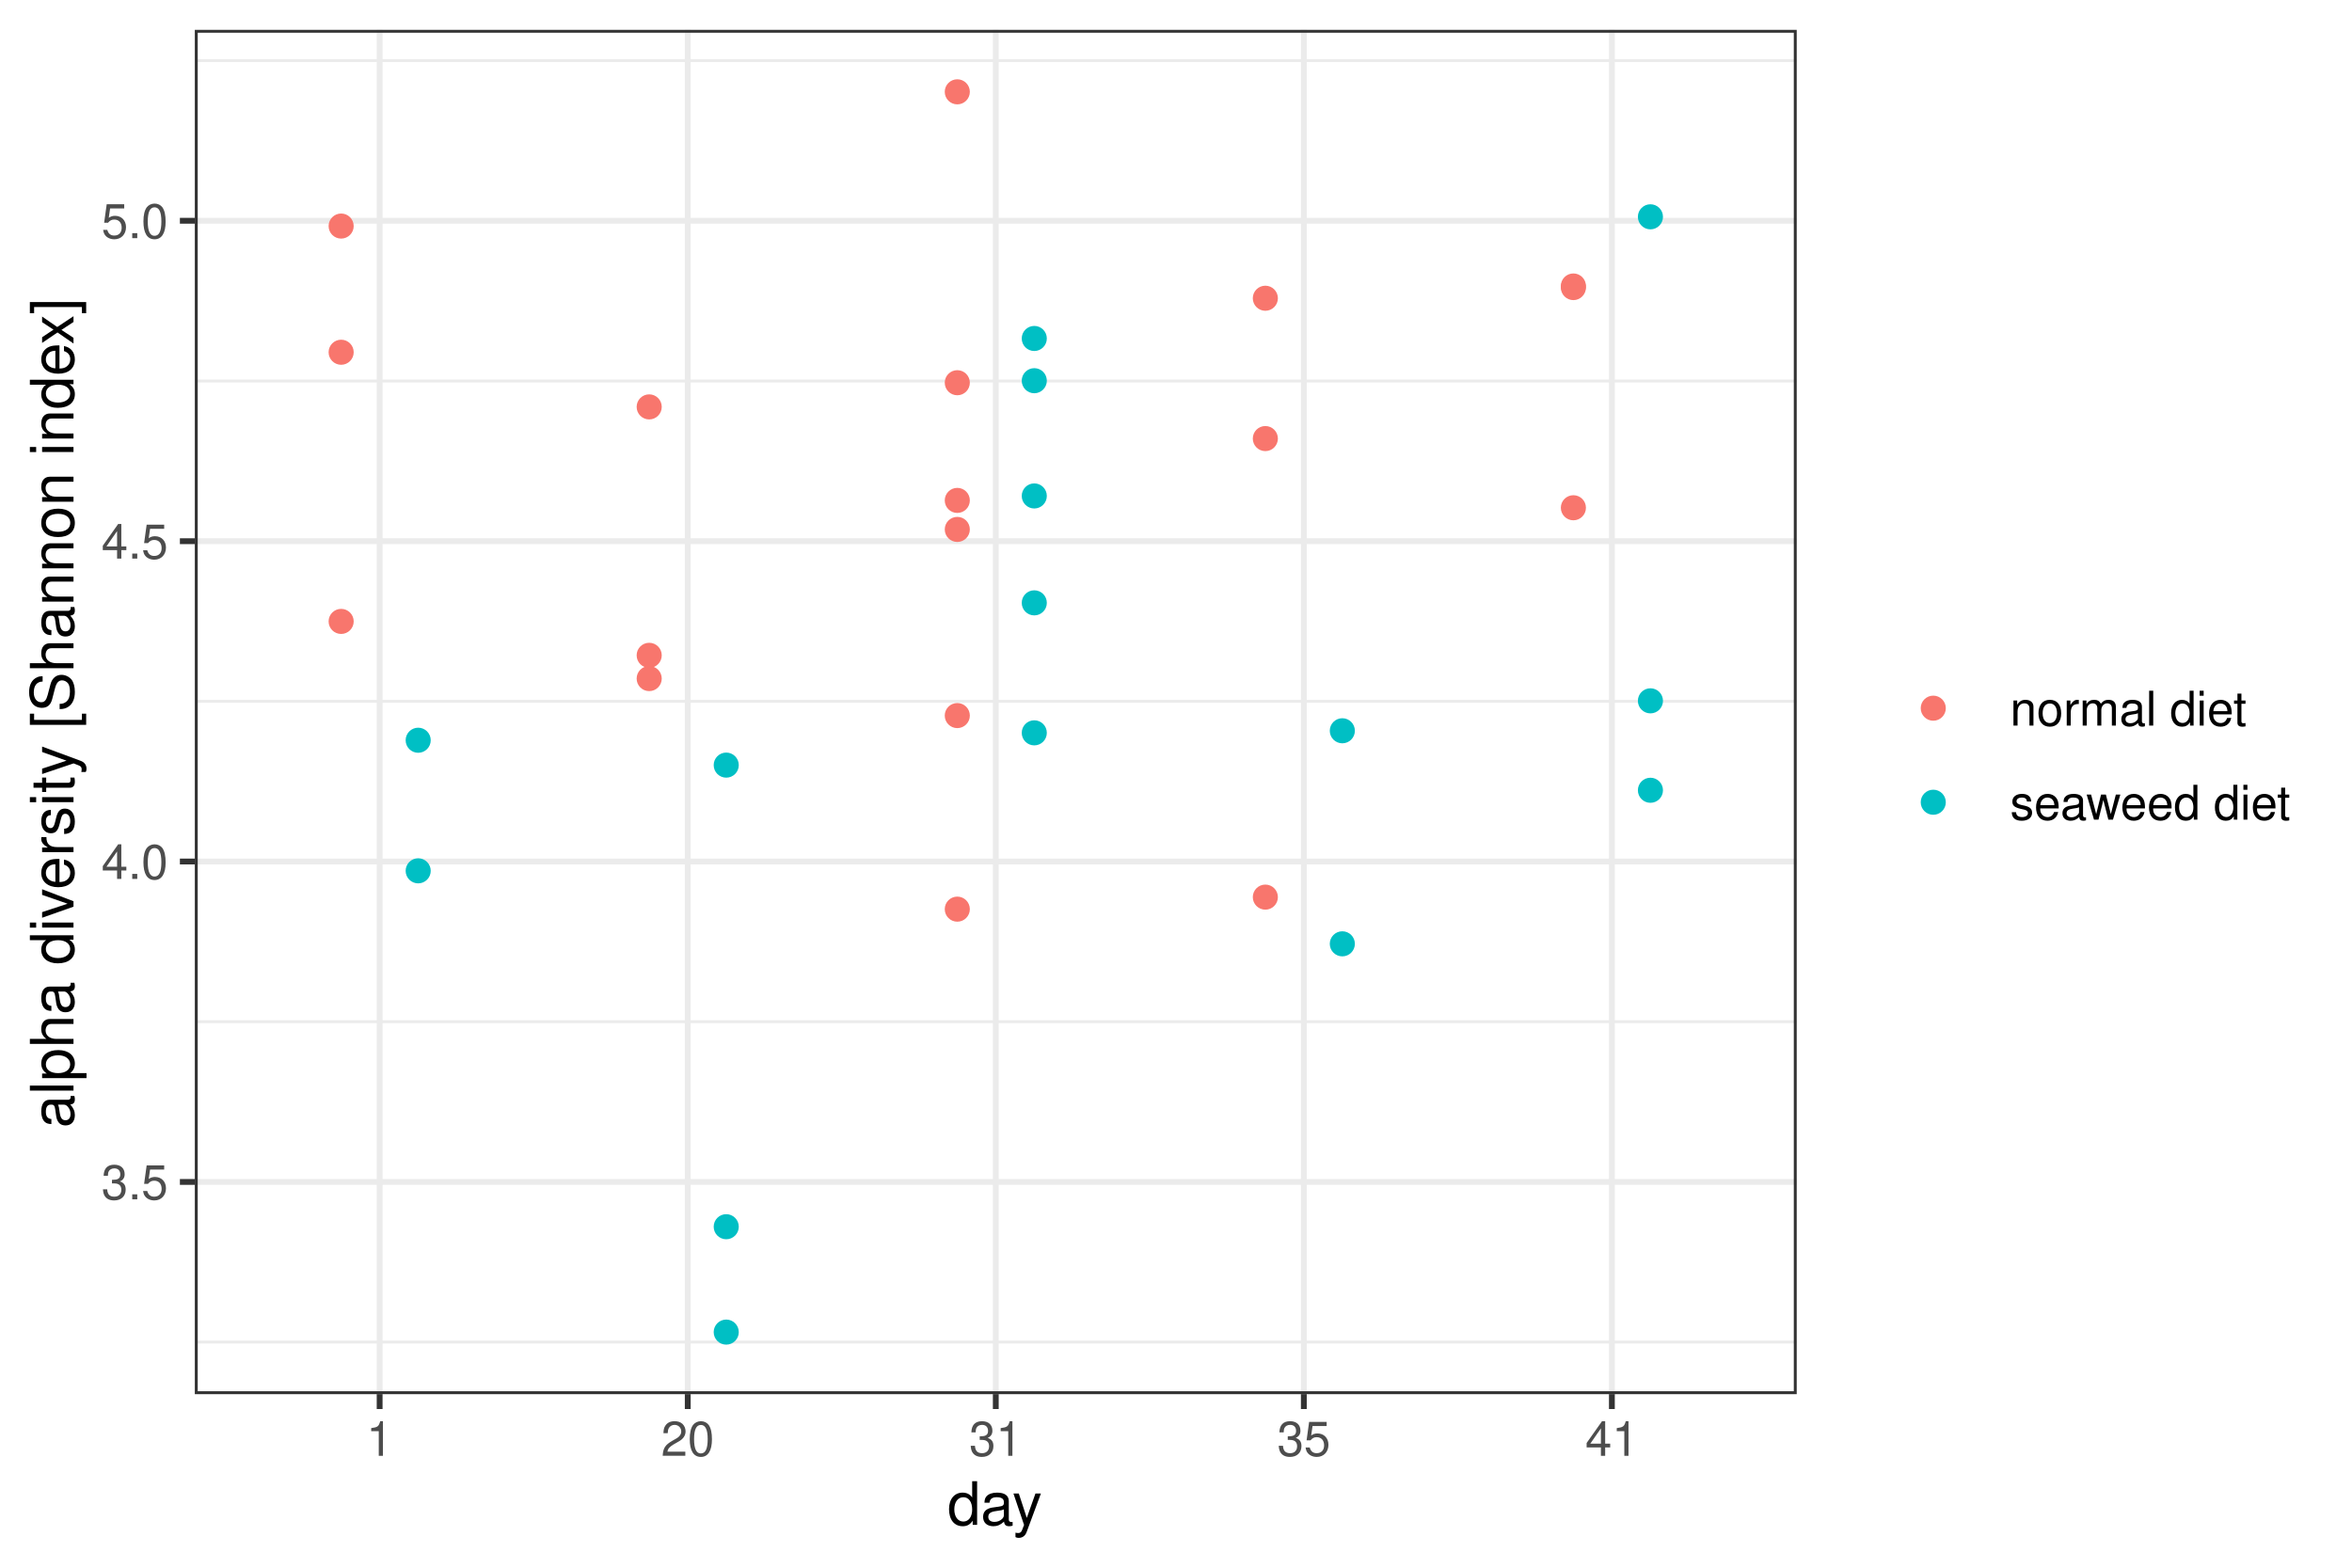
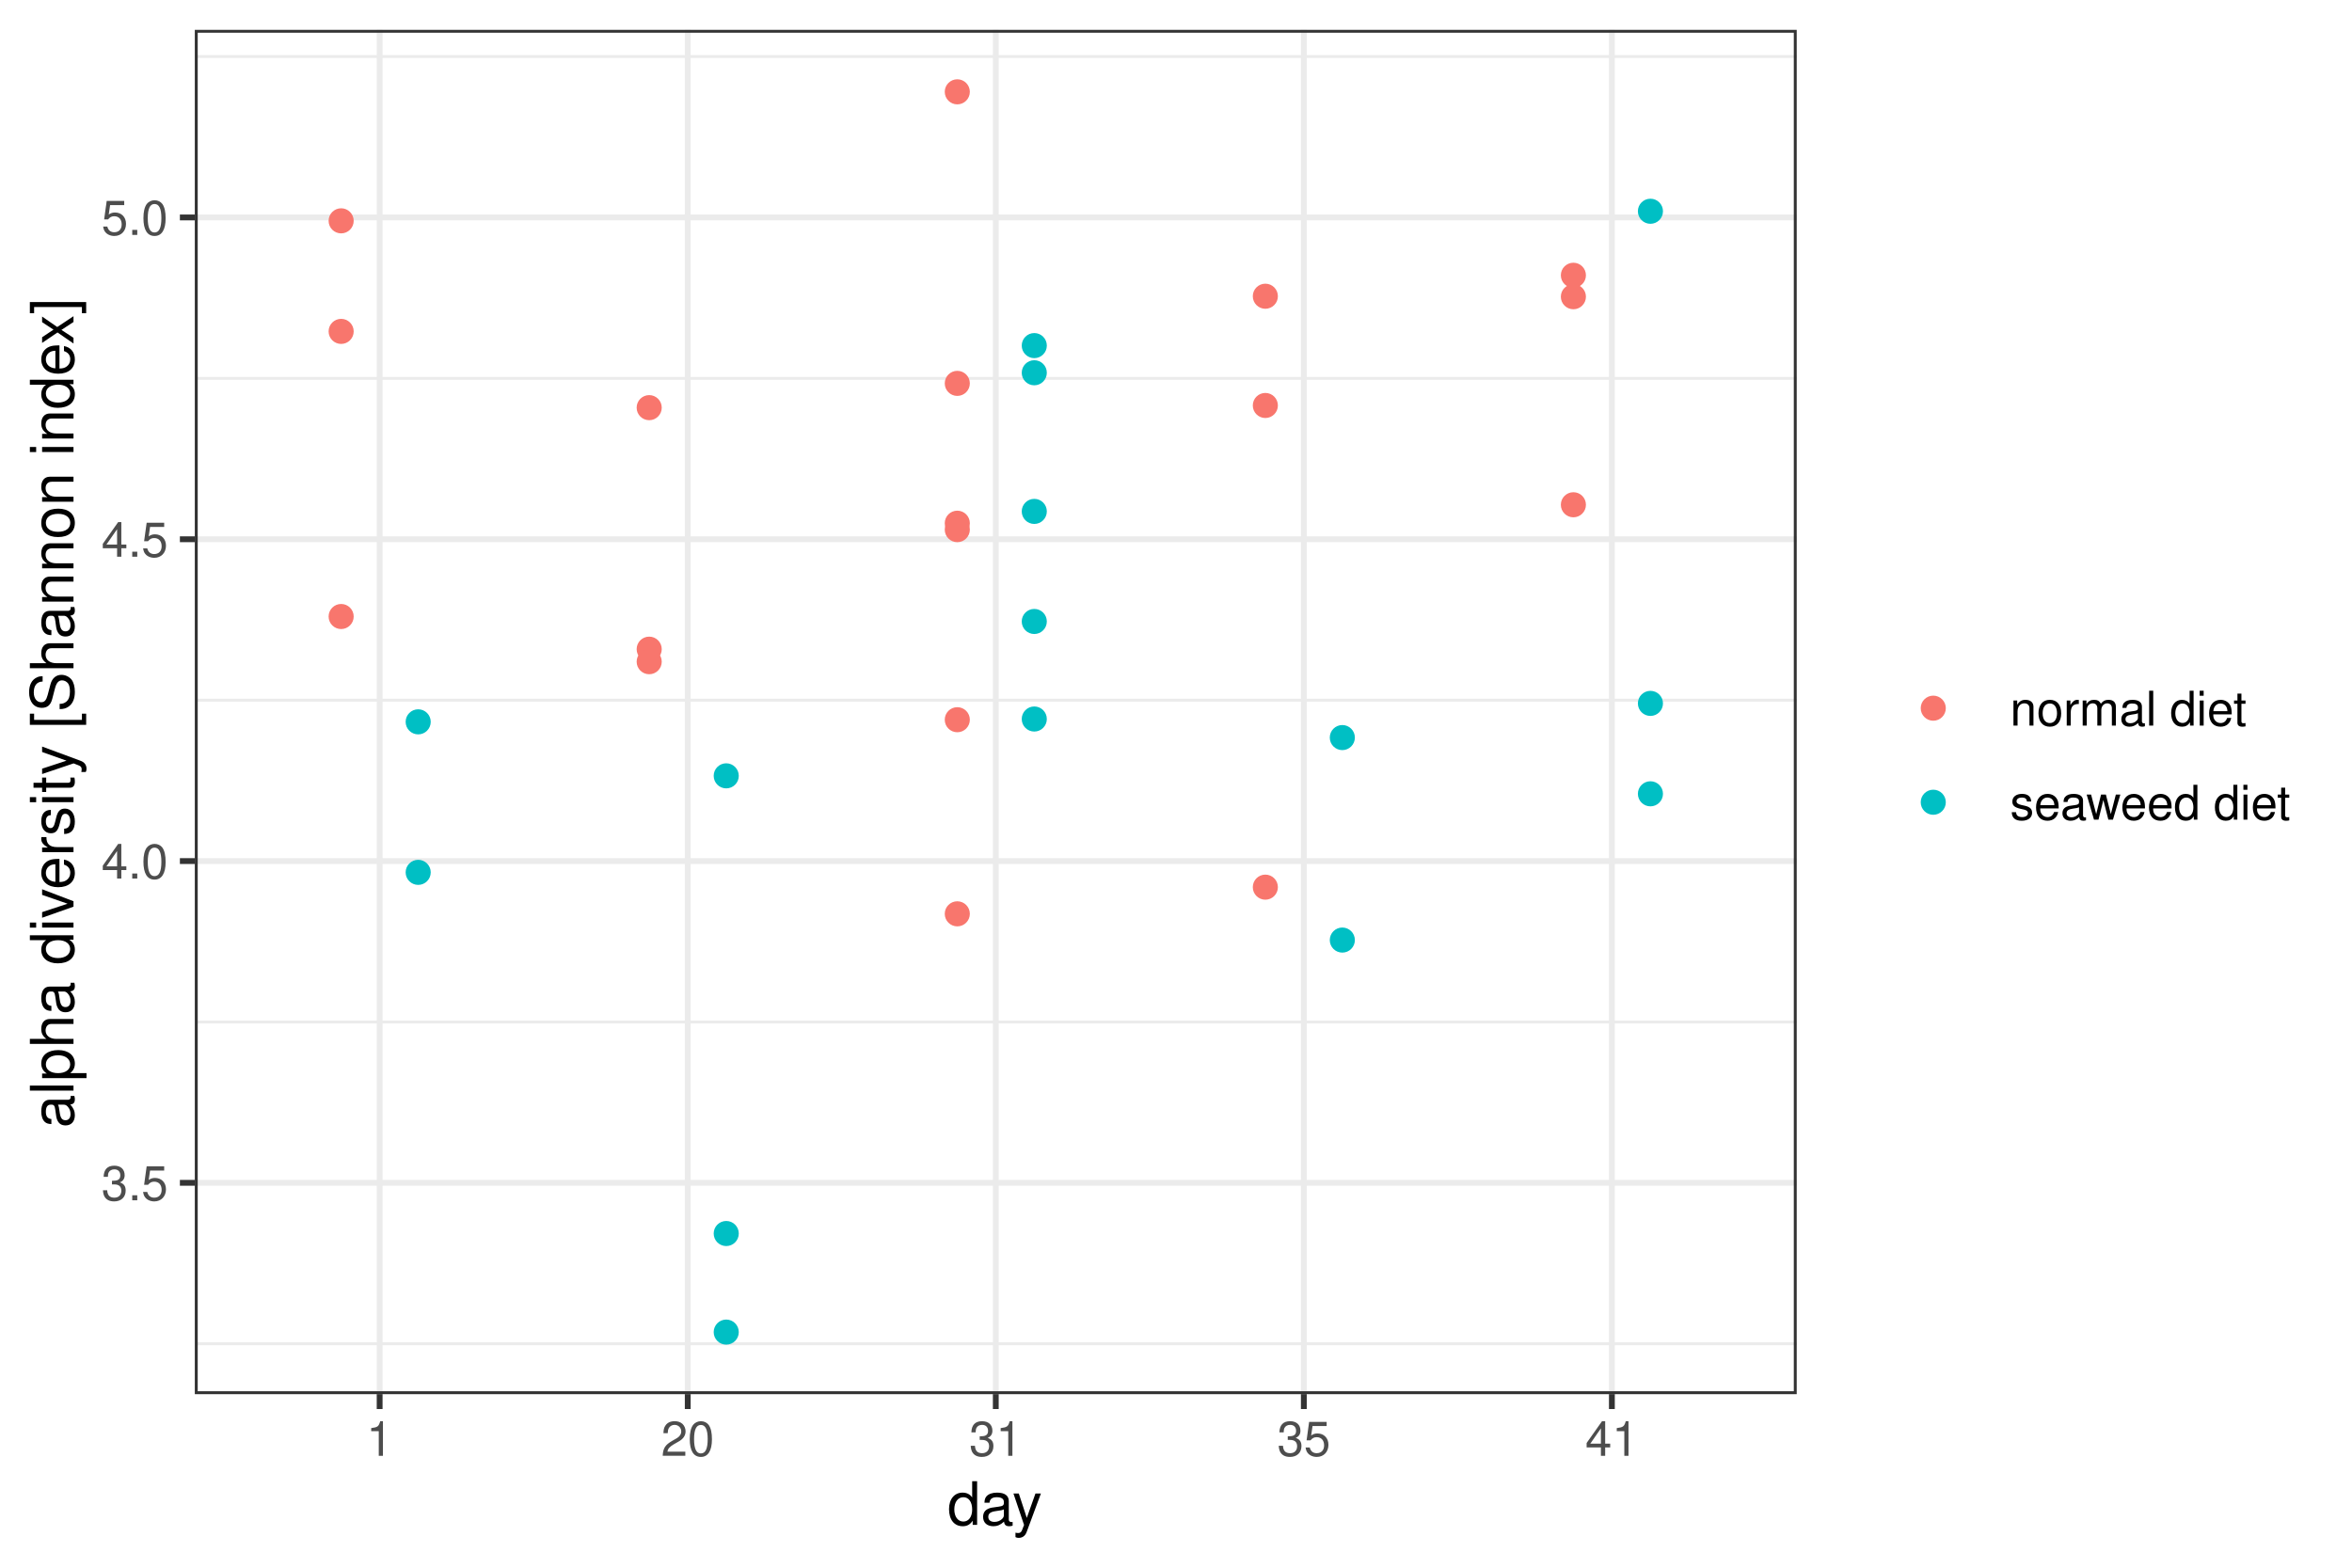
<svg xmlns="http://www.w3.org/2000/svg" viewBox="0 0 432.00 288.00">
  <defs>
    <style type="text/css">
    line, polyline, polygon, path, rect, circle {
      fill: none;
      stroke: #000000;
      stroke-linecap: round;
      stroke-linejoin: round;
      stroke-miterlimit: 10.00;
    }
  </style>
  </defs>
  <rect width="100%" height="100%" style="stroke: none; fill: #FFFFFF;" />
  <rect x="0" y="0.00" width="432.00" height="288.00" style="stroke-width: 1.07; stroke: #FFFFFF; fill: #FFFFFF;" />
  <defs>
    <clipPath id="cpMzUuNzh8MzMwLjAxfDI1Ni4xMXw1LjQ4">
      <rect x="35.78" y="5.48" width="294.23" height="250.64" />
    </clipPath>
  </defs>
  <rect x="35.78" y="5.48" width="294.23" height="250.64" style="stroke-width: 1.07; stroke: none; fill: #FFFFFF;" clip-path="url(#cpMzUuNzh8MzMwLjAxfDI1Ni4xMXw1LjQ4)" />
-   <polyline points="35.78,246.55 330.01,246.55 " style="stroke-width: 0.53; stroke: #EBEBEB; stroke-linecap: butt;" clip-path="url(#cpMzUuNzh8MzMwLjAxfDI1Ni4xMXw1LjQ4)" />
-   <polyline points="35.78,187.70 330.01,187.70 " style="stroke-width: 0.53; stroke: #EBEBEB; stroke-linecap: butt;" clip-path="url(#cpMzUuNzh8MzMwLjAxfDI1Ni4xMXw1LjQ4)" />
-   <polyline points="35.78,128.84 330.01,128.84 " style="stroke-width: 0.53; stroke: #EBEBEB; stroke-linecap: butt;" clip-path="url(#cpMzUuNzh8MzMwLjAxfDI1Ni4xMXw1LjQ4)" />
-   <polyline points="35.78,69.99 330.01,69.99 " style="stroke-width: 0.53; stroke: #EBEBEB; stroke-linecap: butt;" clip-path="url(#cpMzUuNzh8MzMwLjAxfDI1Ni4xMXw1LjQ4)" />
-   <polyline points="35.78,11.13 330.01,11.13 " style="stroke-width: 0.53; stroke: #EBEBEB; stroke-linecap: butt;" clip-path="url(#cpMzUuNzh8MzMwLjAxfDI1Ni4xMXw1LjQ4)" />
-   <polyline points="35.78,217.13 330.01,217.13 " style="stroke-width: 1.07; stroke: #EBEBEB; stroke-linecap: butt;" clip-path="url(#cpMzUuNzh8MzMwLjAxfDI1Ni4xMXw1LjQ4)" />
-   <polyline points="35.78,158.27 330.01,158.27 " style="stroke-width: 1.07; stroke: #EBEBEB; stroke-linecap: butt;" clip-path="url(#cpMzUuNzh8MzMwLjAxfDI1Ni4xMXw1LjQ4)" />
-   <polyline points="35.78,99.42 330.01,99.42 " style="stroke-width: 1.07; stroke: #EBEBEB; stroke-linecap: butt;" clip-path="url(#cpMzUuNzh8MzMwLjAxfDI1Ni4xMXw1LjQ4)" />
-   <polyline points="35.78,40.56 330.01,40.56 " style="stroke-width: 1.07; stroke: #EBEBEB; stroke-linecap: butt;" clip-path="url(#cpMzUuNzh8MzMwLjAxfDI1Ni4xMXw1LjQ4)" />
+   <polyline points="35.78,246.86 330.01,246.86 " style="stroke-width: 0.53; stroke: #EBEBEB; stroke-linecap: butt;" clip-path="url(#cpMzUuNzh8MzMwLjAxfDI1Ni4xMXw1LjQ4)" />
+   <polyline points="35.78,187.75 330.01,187.75 " style="stroke-width: 0.53; stroke: #EBEBEB; stroke-linecap: butt;" clip-path="url(#cpMzUuNzh8MzMwLjAxfDI1Ni4xMXw1LjQ4)" />
+   <polyline points="35.78,128.63 330.01,128.63 " style="stroke-width: 0.53; stroke: #EBEBEB; stroke-linecap: butt;" clip-path="url(#cpMzUuNzh8MzMwLjAxfDI1Ni4xMXw1LjQ4)" />
+   <polyline points="35.78,69.51 330.01,69.51 " style="stroke-width: 0.53; stroke: #EBEBEB; stroke-linecap: butt;" clip-path="url(#cpMzUuNzh8MzMwLjAxfDI1Ni4xMXw1LjQ4)" />
+   <polyline points="35.78,10.39 330.01,10.39 " style="stroke-width: 0.53; stroke: #EBEBEB; stroke-linecap: butt;" clip-path="url(#cpMzUuNzh8MzMwLjAxfDI1Ni4xMXw1LjQ4)" />
+   <polyline points="35.78,217.30 330.01,217.30 " style="stroke-width: 1.07; stroke: #EBEBEB; stroke-linecap: butt;" clip-path="url(#cpMzUuNzh8MzMwLjAxfDI1Ni4xMXw1LjQ4)" />
+   <polyline points="35.78,158.19 330.01,158.19 " style="stroke-width: 1.07; stroke: #EBEBEB; stroke-linecap: butt;" clip-path="url(#cpMzUuNzh8MzMwLjAxfDI1Ni4xMXw1LjQ4)" />
+   <polyline points="35.78,99.07 330.01,99.07 " style="stroke-width: 1.07; stroke: #EBEBEB; stroke-linecap: butt;" clip-path="url(#cpMzUuNzh8MzMwLjAxfDI1Ni4xMXw1LjQ4)" />
+   <polyline points="35.78,39.95 330.01,39.95 " style="stroke-width: 1.07; stroke: #EBEBEB; stroke-linecap: butt;" clip-path="url(#cpMzUuNzh8MzMwLjAxfDI1Ni4xMXw1LjQ4)" />
  <polyline points="69.73,256.11 69.73,5.48 " style="stroke-width: 1.07; stroke: #EBEBEB; stroke-linecap: butt;" clip-path="url(#cpMzUuNzh8MzMwLjAxfDI1Ni4xMXw1LjQ4)" />
  <polyline points="126.32,256.11 126.32,5.48 " style="stroke-width: 1.07; stroke: #EBEBEB; stroke-linecap: butt;" clip-path="url(#cpMzUuNzh8MzMwLjAxfDI1Ni4xMXw1LjQ4)" />
  <polyline points="182.90,256.11 182.90,5.48 " style="stroke-width: 1.07; stroke: #EBEBEB; stroke-linecap: butt;" clip-path="url(#cpMzUuNzh8MzMwLjAxfDI1Ni4xMXw1LjQ4)" />
  <polyline points="239.48,256.11 239.48,5.48 " style="stroke-width: 1.07; stroke: #EBEBEB; stroke-linecap: butt;" clip-path="url(#cpMzUuNzh8MzMwLjAxfDI1Ni4xMXw1LjQ4)" />
  <polyline points="296.06,256.11 296.06,5.48 " style="stroke-width: 1.07; stroke: #EBEBEB; stroke-linecap: butt;" clip-path="url(#cpMzUuNzh8MzMwLjAxfDI1Ni4xMXw1LjQ4)" />
-   <circle cx="62.66" cy="114.16" r="1.95" style="stroke-width: 0.71; stroke: #F8766D; fill: #F8766D;" clip-path="url(#cpMzUuNzh8MzMwLjAxfDI1Ni4xMXw1LjQ4)" />
-   <circle cx="119.24" cy="74.75" r="1.95" style="stroke-width: 0.71; stroke: #F8766D; fill: #F8766D;" clip-path="url(#cpMzUuNzh8MzMwLjAxfDI1Ni4xMXw1LjQ4)" />
-   <circle cx="175.83" cy="131.46" r="1.95" style="stroke-width: 0.71; stroke: #F8766D; fill: #F8766D;" clip-path="url(#cpMzUuNzh8MzMwLjAxfDI1Ni4xMXw1LjQ4)" />
-   <circle cx="232.41" cy="54.79" r="1.95" style="stroke-width: 0.71; stroke: #F8766D; fill: #F8766D;" clip-path="url(#cpMzUuNzh8MzMwLjAxfDI1Ni4xMXw1LjQ4)" />
-   <circle cx="288.99" cy="93.28" r="1.95" style="stroke-width: 0.71; stroke: #F8766D; fill: #F8766D;" clip-path="url(#cpMzUuNzh8MzMwLjAxfDI1Ni4xMXw1LjQ4)" />
-   <circle cx="62.66" cy="64.71" r="1.95" style="stroke-width: 0.71; stroke: #F8766D; fill: #F8766D;" clip-path="url(#cpMzUuNzh8MzMwLjAxfDI1Ni4xMXw1LjQ4)" />
-   <circle cx="119.24" cy="120.39" r="1.95" style="stroke-width: 0.71; stroke: #F8766D; fill: #F8766D;" clip-path="url(#cpMzUuNzh8MzMwLjAxfDI1Ni4xMXw1LjQ4)" />
+   <circle cx="62.66" cy="113.26" r="1.95" style="stroke-width: 0.71; stroke: #F8766D; fill: #F8766D;" clip-path="url(#cpMzUuNzh8MzMwLjAxfDI1Ni4xMXw1LjQ4)" />
+   <circle cx="119.24" cy="74.89" r="1.95" style="stroke-width: 0.71; stroke: #F8766D; fill: #F8766D;" clip-path="url(#cpMzUuNzh8MzMwLjAxfDI1Ni4xMXw1LjQ4)" />
+   <circle cx="175.83" cy="132.22" r="1.95" style="stroke-width: 0.71; stroke: #F8766D; fill: #F8766D;" clip-path="url(#cpMzUuNzh8MzMwLjAxfDI1Ni4xMXw1LjQ4)" />
+   <circle cx="232.41" cy="54.42" r="1.95" style="stroke-width: 0.71; stroke: #F8766D; fill: #F8766D;" clip-path="url(#cpMzUuNzh8MzMwLjAxfDI1Ni4xMXw1LjQ4)" />
+   <circle cx="288.99" cy="92.73" r="1.95" style="stroke-width: 0.71; stroke: #F8766D; fill: #F8766D;" clip-path="url(#cpMzUuNzh8MzMwLjAxfDI1Ni4xMXw1LjQ4)" />
+   <circle cx="62.66" cy="60.88" r="1.95" style="stroke-width: 0.71; stroke: #F8766D; fill: #F8766D;" clip-path="url(#cpMzUuNzh8MzMwLjAxfDI1Ni4xMXw1LjQ4)" />
+   <circle cx="119.24" cy="119.26" r="1.95" style="stroke-width: 0.71; stroke: #F8766D; fill: #F8766D;" clip-path="url(#cpMzUuNzh8MzMwLjAxfDI1Ni4xMXw1LjQ4)" />
  <circle cx="175.83" cy="16.87" r="1.95" style="stroke-width: 0.71; stroke: #F8766D; fill: #F8766D;" clip-path="url(#cpMzUuNzh8MzMwLjAxfDI1Ni4xMXw1LjQ4)" />
-   <circle cx="232.41" cy="164.81" r="1.95" style="stroke-width: 0.71; stroke: #F8766D; fill: #F8766D;" clip-path="url(#cpMzUuNzh8MzMwLjAxfDI1Ni4xMXw1LjQ4)" />
-   <circle cx="288.99" cy="52.54" r="1.95" style="stroke-width: 0.71; stroke: #F8766D; fill: #F8766D;" clip-path="url(#cpMzUuNzh8MzMwLjAxfDI1Ni4xMXw1LjQ4)" />
-   <circle cx="62.66" cy="41.53" r="1.95" style="stroke-width: 0.71; stroke: #F8766D; fill: #F8766D;" clip-path="url(#cpMzUuNzh8MzMwLjAxfDI1Ni4xMXw1LjQ4)" />
-   <circle cx="119.24" cy="124.66" r="1.95" style="stroke-width: 0.71; stroke: #F8766D; fill: #F8766D;" clip-path="url(#cpMzUuNzh8MzMwLjAxfDI1Ni4xMXw1LjQ4)" />
-   <circle cx="175.83" cy="91.93" r="1.95" style="stroke-width: 0.71; stroke: #F8766D; fill: #F8766D;" clip-path="url(#cpMzUuNzh8MzMwLjAxfDI1Ni4xMXw1LjQ4)" />
-   <circle cx="232.41" cy="80.57" r="1.95" style="stroke-width: 0.71; stroke: #F8766D; fill: #F8766D;" clip-path="url(#cpMzUuNzh8MzMwLjAxfDI1Ni4xMXw1LjQ4)" />
-   <circle cx="288.99" cy="52.83" r="1.95" style="stroke-width: 0.71; stroke: #F8766D; fill: #F8766D;" clip-path="url(#cpMzUuNzh8MzMwLjAxfDI1Ni4xMXw1LjQ4)" />
-   <circle cx="175.83" cy="167.02" r="1.95" style="stroke-width: 0.71; stroke: #F8766D; fill: #F8766D;" clip-path="url(#cpMzUuNzh8MzMwLjAxfDI1Ni4xMXw1LjQ4)" />
-   <circle cx="175.83" cy="70.31" r="1.95" style="stroke-width: 0.71; stroke: #F8766D; fill: #F8766D;" clip-path="url(#cpMzUuNzh8MzMwLjAxfDI1Ni4xMXw1LjQ4)" />
-   <circle cx="175.83" cy="97.26" r="1.95" style="stroke-width: 0.71; stroke: #F8766D; fill: #F8766D;" clip-path="url(#cpMzUuNzh8MzMwLjAxfDI1Ni4xMXw1LjQ4)" />
-   <circle cx="133.39" cy="140.56" r="1.95" style="stroke-width: 0.71; stroke: #00BFC4; fill: #00BFC4;" clip-path="url(#cpMzUuNzh8MzMwLjAxfDI1Ni4xMXw1LjQ4)" />
-   <circle cx="189.97" cy="134.63" r="1.95" style="stroke-width: 0.71; stroke: #00BFC4; fill: #00BFC4;" clip-path="url(#cpMzUuNzh8MzMwLjAxfDI1Ni4xMXw1LjQ4)" />
-   <circle cx="303.14" cy="145.18" r="1.95" style="stroke-width: 0.71; stroke: #00BFC4; fill: #00BFC4;" clip-path="url(#cpMzUuNzh8MzMwLjAxfDI1Ni4xMXw1LjQ4)" />
-   <circle cx="76.81" cy="159.98" r="1.95" style="stroke-width: 0.71; stroke: #00BFC4; fill: #00BFC4;" clip-path="url(#cpMzUuNzh8MzMwLjAxfDI1Ni4xMXw1LjQ4)" />
+   <circle cx="232.41" cy="162.98" r="1.95" style="stroke-width: 0.71; stroke: #F8766D; fill: #F8766D;" clip-path="url(#cpMzUuNzh8MzMwLjAxfDI1Ni4xMXw1LjQ4)" />
+   <circle cx="288.99" cy="50.57" r="1.95" style="stroke-width: 0.71; stroke: #F8766D; fill: #F8766D;" clip-path="url(#cpMzUuNzh8MzMwLjAxfDI1Ni4xMXw1LjQ4)" />
+   <circle cx="62.66" cy="40.57" r="1.95" style="stroke-width: 0.71; stroke: #F8766D; fill: #F8766D;" clip-path="url(#cpMzUuNzh8MzMwLjAxfDI1Ni4xMXw1LjQ4)" />
+   <circle cx="119.24" cy="121.56" r="1.95" style="stroke-width: 0.71; stroke: #F8766D; fill: #F8766D;" clip-path="url(#cpMzUuNzh8MzMwLjAxfDI1Ni4xMXw1LjQ4)" />
+   <circle cx="175.83" cy="96.12" r="1.95" style="stroke-width: 0.71; stroke: #F8766D; fill: #F8766D;" clip-path="url(#cpMzUuNzh8MzMwLjAxfDI1Ni4xMXw1LjQ4)" />
+   <circle cx="232.41" cy="74.49" r="1.95" style="stroke-width: 0.71; stroke: #F8766D; fill: #F8766D;" clip-path="url(#cpMzUuNzh8MzMwLjAxfDI1Ni4xMXw1LjQ4)" />
+   <circle cx="288.99" cy="54.51" r="1.95" style="stroke-width: 0.71; stroke: #F8766D; fill: #F8766D;" clip-path="url(#cpMzUuNzh8MzMwLjAxfDI1Ni4xMXw1LjQ4)" />
+   <circle cx="175.83" cy="167.88" r="1.95" style="stroke-width: 0.71; stroke: #F8766D; fill: #F8766D;" clip-path="url(#cpMzUuNzh8MzMwLjAxfDI1Ni4xMXw1LjQ4)" />
+   <circle cx="175.83" cy="70.43" r="1.95" style="stroke-width: 0.71; stroke: #F8766D; fill: #F8766D;" clip-path="url(#cpMzUuNzh8MzMwLjAxfDI1Ni4xMXw1LjQ4)" />
+   <circle cx="175.83" cy="97.30" r="1.95" style="stroke-width: 0.71; stroke: #F8766D; fill: #F8766D;" clip-path="url(#cpMzUuNzh8MzMwLjAxfDI1Ni4xMXw1LjQ4)" />
+   <circle cx="133.39" cy="142.53" r="1.95" style="stroke-width: 0.71; stroke: #00BFC4; fill: #00BFC4;" clip-path="url(#cpMzUuNzh8MzMwLjAxfDI1Ni4xMXw1LjQ4)" />
+   <circle cx="189.97" cy="132.09" r="1.95" style="stroke-width: 0.71; stroke: #00BFC4; fill: #00BFC4;" clip-path="url(#cpMzUuNzh8MzMwLjAxfDI1Ni4xMXw1LjQ4)" />
+   <circle cx="303.14" cy="145.83" r="1.95" style="stroke-width: 0.71; stroke: #00BFC4; fill: #00BFC4;" clip-path="url(#cpMzUuNzh8MzMwLjAxfDI1Ni4xMXw1LjQ4)" />
+   <circle cx="76.81" cy="160.26" r="1.95" style="stroke-width: 0.71; stroke: #00BFC4; fill: #00BFC4;" clip-path="url(#cpMzUuNzh8MzMwLjAxfDI1Ni4xMXw1LjQ4)" />
  <circle cx="133.39" cy="244.72" r="1.95" style="stroke-width: 0.71; stroke: #00BFC4; fill: #00BFC4;" clip-path="url(#cpMzUuNzh8MzMwLjAxfDI1Ni4xMXw1LjQ4)" />
-   <circle cx="189.97" cy="69.94" r="1.95" style="stroke-width: 0.71; stroke: #00BFC4; fill: #00BFC4;" clip-path="url(#cpMzUuNzh8MzMwLjAxfDI1Ni4xMXw1LjQ4)" />
-   <circle cx="246.55" cy="173.39" r="1.95" style="stroke-width: 0.71; stroke: #00BFC4; fill: #00BFC4;" clip-path="url(#cpMzUuNzh8MzMwLjAxfDI1Ni4xMXw1LjQ4)" />
-   <circle cx="303.14" cy="128.75" r="1.95" style="stroke-width: 0.71; stroke: #00BFC4; fill: #00BFC4;" clip-path="url(#cpMzUuNzh8MzMwLjAxfDI1Ni4xMXw1LjQ4)" />
-   <circle cx="76.81" cy="135.99" r="1.95" style="stroke-width: 0.71; stroke: #00BFC4; fill: #00BFC4;" clip-path="url(#cpMzUuNzh8MzMwLjAxfDI1Ni4xMXw1LjQ4)" />
-   <circle cx="133.39" cy="225.36" r="1.95" style="stroke-width: 0.71; stroke: #00BFC4; fill: #00BFC4;" clip-path="url(#cpMzUuNzh8MzMwLjAxfDI1Ni4xMXw1LjQ4)" />
-   <circle cx="189.97" cy="110.75" r="1.95" style="stroke-width: 0.71; stroke: #00BFC4; fill: #00BFC4;" clip-path="url(#cpMzUuNzh8MzMwLjAxfDI1Ni4xMXw1LjQ4)" />
-   <circle cx="246.55" cy="134.25" r="1.95" style="stroke-width: 0.71; stroke: #00BFC4; fill: #00BFC4;" clip-path="url(#cpMzUuNzh8MzMwLjAxfDI1Ni4xMXw1LjQ4)" />
-   <circle cx="303.14" cy="39.83" r="1.95" style="stroke-width: 0.71; stroke: #00BFC4; fill: #00BFC4;" clip-path="url(#cpMzUuNzh8MzMwLjAxfDI1Ni4xMXw1LjQ4)" />
-   <circle cx="189.97" cy="91.11" r="1.95" style="stroke-width: 0.71; stroke: #00BFC4; fill: #00BFC4;" clip-path="url(#cpMzUuNzh8MzMwLjAxfDI1Ni4xMXw1LjQ4)" />
-   <circle cx="189.97" cy="62.18" r="1.95" style="stroke-width: 0.71; stroke: #00BFC4; fill: #00BFC4;" clip-path="url(#cpMzUuNzh8MzMwLjAxfDI1Ni4xMXw1LjQ4)" />
+   <circle cx="189.97" cy="68.48" r="1.95" style="stroke-width: 0.71; stroke: #00BFC4; fill: #00BFC4;" clip-path="url(#cpMzUuNzh8MzMwLjAxfDI1Ni4xMXw1LjQ4)" />
+   <circle cx="246.55" cy="172.70" r="1.95" style="stroke-width: 0.71; stroke: #00BFC4; fill: #00BFC4;" clip-path="url(#cpMzUuNzh8MzMwLjAxfDI1Ni4xMXw1LjQ4)" />
+   <circle cx="303.14" cy="129.22" r="1.95" style="stroke-width: 0.71; stroke: #00BFC4; fill: #00BFC4;" clip-path="url(#cpMzUuNzh8MzMwLjAxfDI1Ni4xMXw1LjQ4)" />
+   <circle cx="76.81" cy="132.61" r="1.95" style="stroke-width: 0.71; stroke: #00BFC4; fill: #00BFC4;" clip-path="url(#cpMzUuNzh8MzMwLjAxfDI1Ni4xMXw1LjQ4)" />
+   <circle cx="133.39" cy="226.61" r="1.95" style="stroke-width: 0.71; stroke: #00BFC4; fill: #00BFC4;" clip-path="url(#cpMzUuNzh8MzMwLjAxfDI1Ni4xMXw1LjQ4)" />
+   <circle cx="189.97" cy="114.17" r="1.95" style="stroke-width: 0.71; stroke: #00BFC4; fill: #00BFC4;" clip-path="url(#cpMzUuNzh8MzMwLjAxfDI1Ni4xMXw1LjQ4)" />
+   <circle cx="246.55" cy="135.50" r="1.95" style="stroke-width: 0.71; stroke: #00BFC4; fill: #00BFC4;" clip-path="url(#cpMzUuNzh8MzMwLjAxfDI1Ni4xMXw1LjQ4)" />
+   <circle cx="303.14" cy="38.81" r="1.95" style="stroke-width: 0.71; stroke: #00BFC4; fill: #00BFC4;" clip-path="url(#cpMzUuNzh8MzMwLjAxfDI1Ni4xMXw1LjQ4)" />
+   <circle cx="189.97" cy="93.95" r="1.95" style="stroke-width: 0.71; stroke: #00BFC4; fill: #00BFC4;" clip-path="url(#cpMzUuNzh8MzMwLjAxfDI1Ni4xMXw1LjQ4)" />
+   <circle cx="189.97" cy="63.49" r="1.95" style="stroke-width: 0.71; stroke: #00BFC4; fill: #00BFC4;" clip-path="url(#cpMzUuNzh8MzMwLjAxfDI1Ni4xMXw1LjQ4)" />
  <rect x="35.78" y="5.48" width="294.23" height="250.64" style="stroke-width: 1.07; stroke: #333333;" clip-path="url(#cpMzUuNzh8MzMwLjAxfDI1Ni4xMXw1LjQ4)" />
  <defs>
    <clipPath id="cpMC4wMHw0MzIuMDB8Mjg4LjAwfDAuMDA=">
      <rect x="0.00" y="0.00" width="432.00" height="288.00" />
    </clipPath>
  </defs>
  <g clip-path="url(#cpMC4wMHw0MzIuMDB8Mjg4LjAwfDAuMDA=)">
-     <text x="18.63" y="220.33" style="font-size: 8.80px; fill: #4D4D4D; font-family: Nimbus Sans L;" textLength="12.23px" lengthAdjust="spacingAndGlyphs">3.5</text>
+     <text x="18.63" y="220.51" style="font-size: 8.80px; fill: #4D4D4D; font-family: Nimbus Sans L;" textLength="12.23px" lengthAdjust="spacingAndGlyphs">3.5</text>
  </g>
  <g clip-path="url(#cpMC4wMHw0MzIuMDB8Mjg4LjAwfDAuMDA=)">
-     <text x="18.63" y="161.47" style="font-size: 8.80px; fill: #4D4D4D; font-family: Nimbus Sans L;" textLength="12.23px" lengthAdjust="spacingAndGlyphs">4.0</text>
+     <text x="18.63" y="161.39" style="font-size: 8.80px; fill: #4D4D4D; font-family: Nimbus Sans L;" textLength="12.23px" lengthAdjust="spacingAndGlyphs">4.0</text>
  </g>
  <g clip-path="url(#cpMC4wMHw0MzIuMDB8Mjg4LjAwfDAuMDA=)">
-     <text x="18.63" y="102.62" style="font-size: 8.80px; fill: #4D4D4D; font-family: Nimbus Sans L;" textLength="12.23px" lengthAdjust="spacingAndGlyphs">4.5</text>
+     <text x="18.63" y="102.27" style="font-size: 8.80px; fill: #4D4D4D; font-family: Nimbus Sans L;" textLength="12.23px" lengthAdjust="spacingAndGlyphs">4.5</text>
  </g>
  <g clip-path="url(#cpMC4wMHw0MzIuMDB8Mjg4LjAwfDAuMDA=)">
-     <text x="18.63" y="43.76" style="font-size: 8.80px; fill: #4D4D4D; font-family: Nimbus Sans L;" textLength="12.23px" lengthAdjust="spacingAndGlyphs">5.0</text>
+     <text x="18.63" y="43.15" style="font-size: 8.80px; fill: #4D4D4D; font-family: Nimbus Sans L;" textLength="12.23px" lengthAdjust="spacingAndGlyphs">5.0</text>
  </g>
-   <polyline points="33.04,217.13 35.78,217.13 " style="stroke-width: 1.07; stroke: #333333; stroke-linecap: butt;" clip-path="url(#cpMC4wMHw0MzIuMDB8Mjg4LjAwfDAuMDA=)" />
-   <polyline points="33.04,158.27 35.78,158.27 " style="stroke-width: 1.07; stroke: #333333; stroke-linecap: butt;" clip-path="url(#cpMC4wMHw0MzIuMDB8Mjg4LjAwfDAuMDA=)" />
-   <polyline points="33.04,99.42 35.78,99.42 " style="stroke-width: 1.07; stroke: #333333; stroke-linecap: butt;" clip-path="url(#cpMC4wMHw0MzIuMDB8Mjg4LjAwfDAuMDA=)" />
-   <polyline points="33.04,40.56 35.78,40.56 " style="stroke-width: 1.07; stroke: #333333; stroke-linecap: butt;" clip-path="url(#cpMC4wMHw0MzIuMDB8Mjg4LjAwfDAuMDA=)" />
+   <polyline points="33.04,217.30 35.78,217.30 " style="stroke-width: 1.07; stroke: #333333; stroke-linecap: butt;" clip-path="url(#cpMC4wMHw0MzIuMDB8Mjg4LjAwfDAuMDA=)" />
+   <polyline points="33.04,158.19 35.78,158.19 " style="stroke-width: 1.07; stroke: #333333; stroke-linecap: butt;" clip-path="url(#cpMC4wMHw0MzIuMDB8Mjg4LjAwfDAuMDA=)" />
+   <polyline points="33.04,99.07 35.78,99.07 " style="stroke-width: 1.07; stroke: #333333; stroke-linecap: butt;" clip-path="url(#cpMC4wMHw0MzIuMDB8Mjg4LjAwfDAuMDA=)" />
+   <polyline points="33.04,39.95 35.78,39.95 " style="stroke-width: 1.07; stroke: #333333; stroke-linecap: butt;" clip-path="url(#cpMC4wMHw0MzIuMDB8Mjg4LjAwfDAuMDA=)" />
  <polyline points="69.73,258.85 69.73,256.11 " style="stroke-width: 1.07; stroke: #333333; stroke-linecap: butt;" clip-path="url(#cpMC4wMHw0MzIuMDB8Mjg4LjAwfDAuMDA=)" />
  <polyline points="126.32,258.85 126.32,256.11 " style="stroke-width: 1.07; stroke: #333333; stroke-linecap: butt;" clip-path="url(#cpMC4wMHw0MzIuMDB8Mjg4LjAwfDAuMDA=)" />
  <polyline points="182.90,258.85 182.90,256.11 " style="stroke-width: 1.07; stroke: #333333; stroke-linecap: butt;" clip-path="url(#cpMC4wMHw0MzIuMDB8Mjg4LjAwfDAuMDA=)" />
  <polyline points="239.48,258.85 239.48,256.11 " style="stroke-width: 1.07; stroke: #333333; stroke-linecap: butt;" clip-path="url(#cpMC4wMHw0MzIuMDB8Mjg4LjAwfDAuMDA=)" />
  <polyline points="296.06,258.85 296.06,256.11 " style="stroke-width: 1.07; stroke: #333333; stroke-linecap: butt;" clip-path="url(#cpMC4wMHw0MzIuMDB8Mjg4LjAwfDAuMDA=)" />
  <g clip-path="url(#cpMC4wMHw0MzIuMDB8Mjg4LjAwfDAuMDA=)">
    <text x="67.29" y="267.45" style="font-size: 8.80px; fill: #4D4D4D; font-family: Nimbus Sans L;" textLength="4.89px" lengthAdjust="spacingAndGlyphs">1</text>
  </g>
  <g clip-path="url(#cpMC4wMHw0MzIuMDB8Mjg4LjAwfDAuMDA=)">
    <text x="121.42" y="267.45" style="font-size: 8.80px; fill: #4D4D4D; font-family: Nimbus Sans L;" textLength="9.78px" lengthAdjust="spacingAndGlyphs">20</text>
  </g>
  <g clip-path="url(#cpMC4wMHw0MzIuMDB8Mjg4LjAwfDAuMDA=)">
    <text x="178.01" y="267.45" style="font-size: 8.80px; fill: #4D4D4D; font-family: Nimbus Sans L;" textLength="9.78px" lengthAdjust="spacingAndGlyphs">31</text>
  </g>
  <g clip-path="url(#cpMC4wMHw0MzIuMDB8Mjg4LjAwfDAuMDA=)">
    <text x="234.59" y="267.45" style="font-size: 8.80px; fill: #4D4D4D; font-family: Nimbus Sans L;" textLength="9.78px" lengthAdjust="spacingAndGlyphs">35</text>
  </g>
  <g clip-path="url(#cpMC4wMHw0MzIuMDB8Mjg4LjAwfDAuMDA=)">
    <text x="291.17" y="267.45" style="font-size: 8.80px; fill: #4D4D4D; font-family: Nimbus Sans L;" textLength="9.78px" lengthAdjust="spacingAndGlyphs">41</text>
  </g>
  <g clip-path="url(#cpMC4wMHw0MzIuMDB8Mjg4LjAwfDAuMDA=)">
    <text x="174.03" y="280.13" style="font-size: 11.00px; font-family: Nimbus Sans L;" textLength="17.73px" lengthAdjust="spacingAndGlyphs">day</text>
  </g>
  <g clip-path="url(#cpMC4wMHw0MzIuMDB8Mjg4LjAwfDAuMDA=)">
    <text transform="translate(13.50,207.22) rotate(-90)" style="font-size: 11.00px; font-family: Nimbus Sans L;" textLength="152.85px" lengthAdjust="spacingAndGlyphs">alpha diversity [Shannon index]</text>
  </g>
  <rect x="340.97" y="100.09" width="85.55" height="61.40" style="stroke-width: 1.07; stroke: none; fill: #FFFFFF;" clip-path="url(#cpMC4wMHw0MzIuMDB8Mjg4LjAwfDAuMDA=)" />
  <rect x="346.45" y="121.46" width="17.28" height="17.28" style="stroke-width: 1.07; stroke: none; fill: #FFFFFF;" clip-path="url(#cpMC4wMHw0MzIuMDB8Mjg4LjAwfDAuMDA=)" />
  <circle cx="355.09" cy="130.10" r="1.95" style="stroke-width: 0.71; stroke: #F8766D; fill: #F8766D;" clip-path="url(#cpMC4wMHw0MzIuMDB8Mjg4LjAwfDAuMDA=)" />
  <rect x="346.45" y="138.74" width="17.28" height="17.28" style="stroke-width: 1.07; stroke: none; fill: #FFFFFF;" clip-path="url(#cpMC4wMHw0MzIuMDB8Mjg4LjAwfDAuMDA=)" />
  <circle cx="355.09" cy="147.38" r="1.95" style="stroke-width: 0.71; stroke: #00BFC4; fill: #00BFC4;" clip-path="url(#cpMC4wMHw0MzIuMDB8Mjg4LjAwfDAuMDA=)" />
  <g clip-path="url(#cpMC4wMHw0MzIuMDB8Mjg4LjAwfDAuMDA=)">
    <text x="369.21" y="133.30" style="font-size: 8.80px; font-family: Nimbus Sans L;" textLength="43.51px" lengthAdjust="spacingAndGlyphs">normal diet</text>
  </g>
  <g clip-path="url(#cpMC4wMHw0MzIuMDB8Mjg4LjAwfDAuMDA=)">
    <text x="369.21" y="150.58" style="font-size: 8.80px; font-family: Nimbus Sans L;" textLength="51.83px" lengthAdjust="spacingAndGlyphs">seaweed diet</text>
  </g>
</svg>
